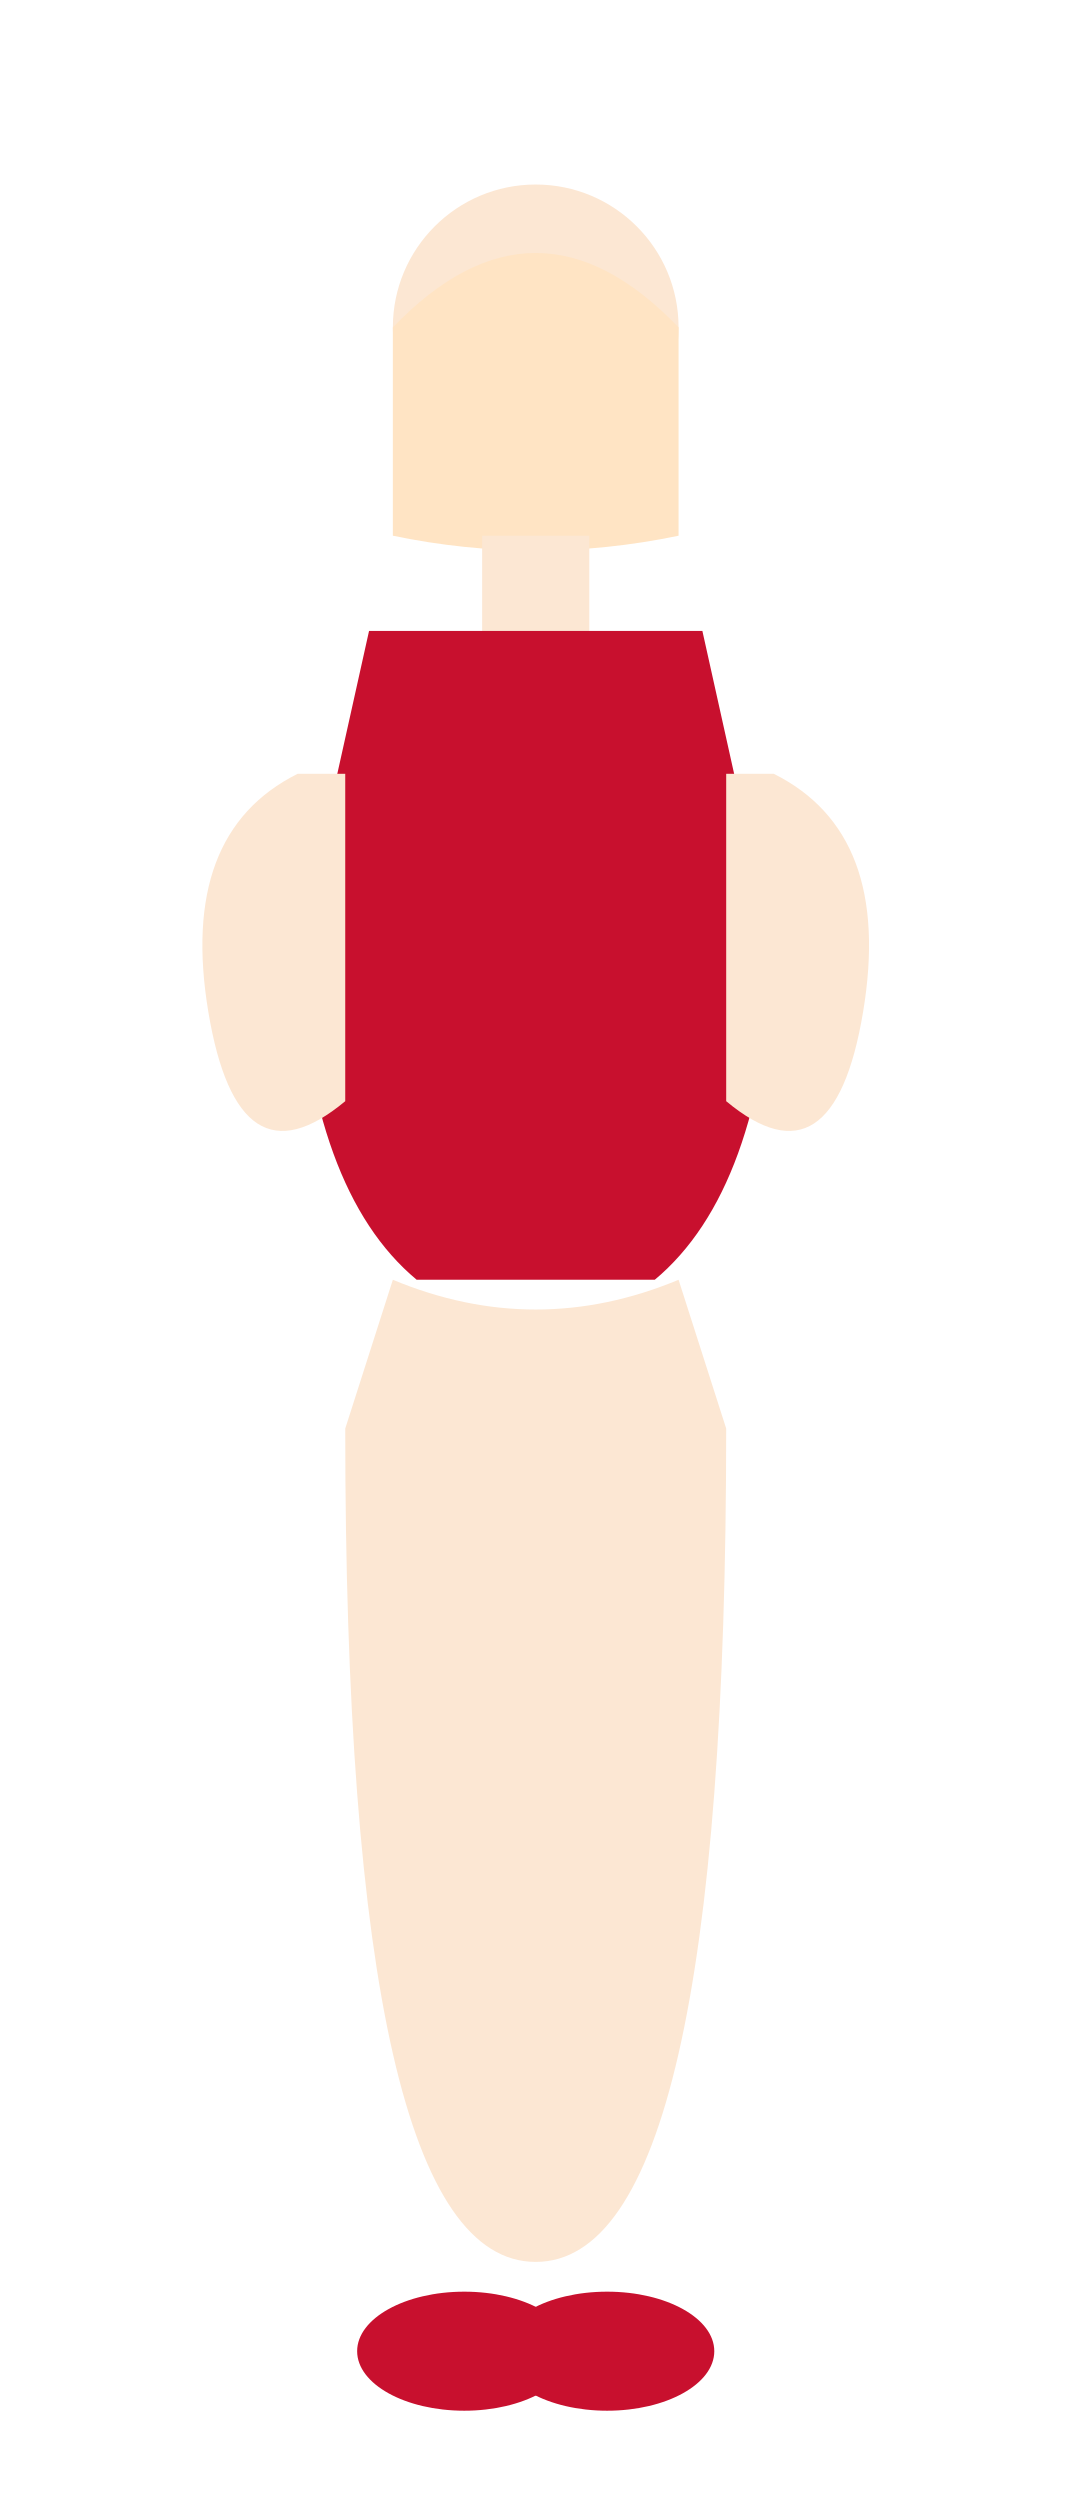
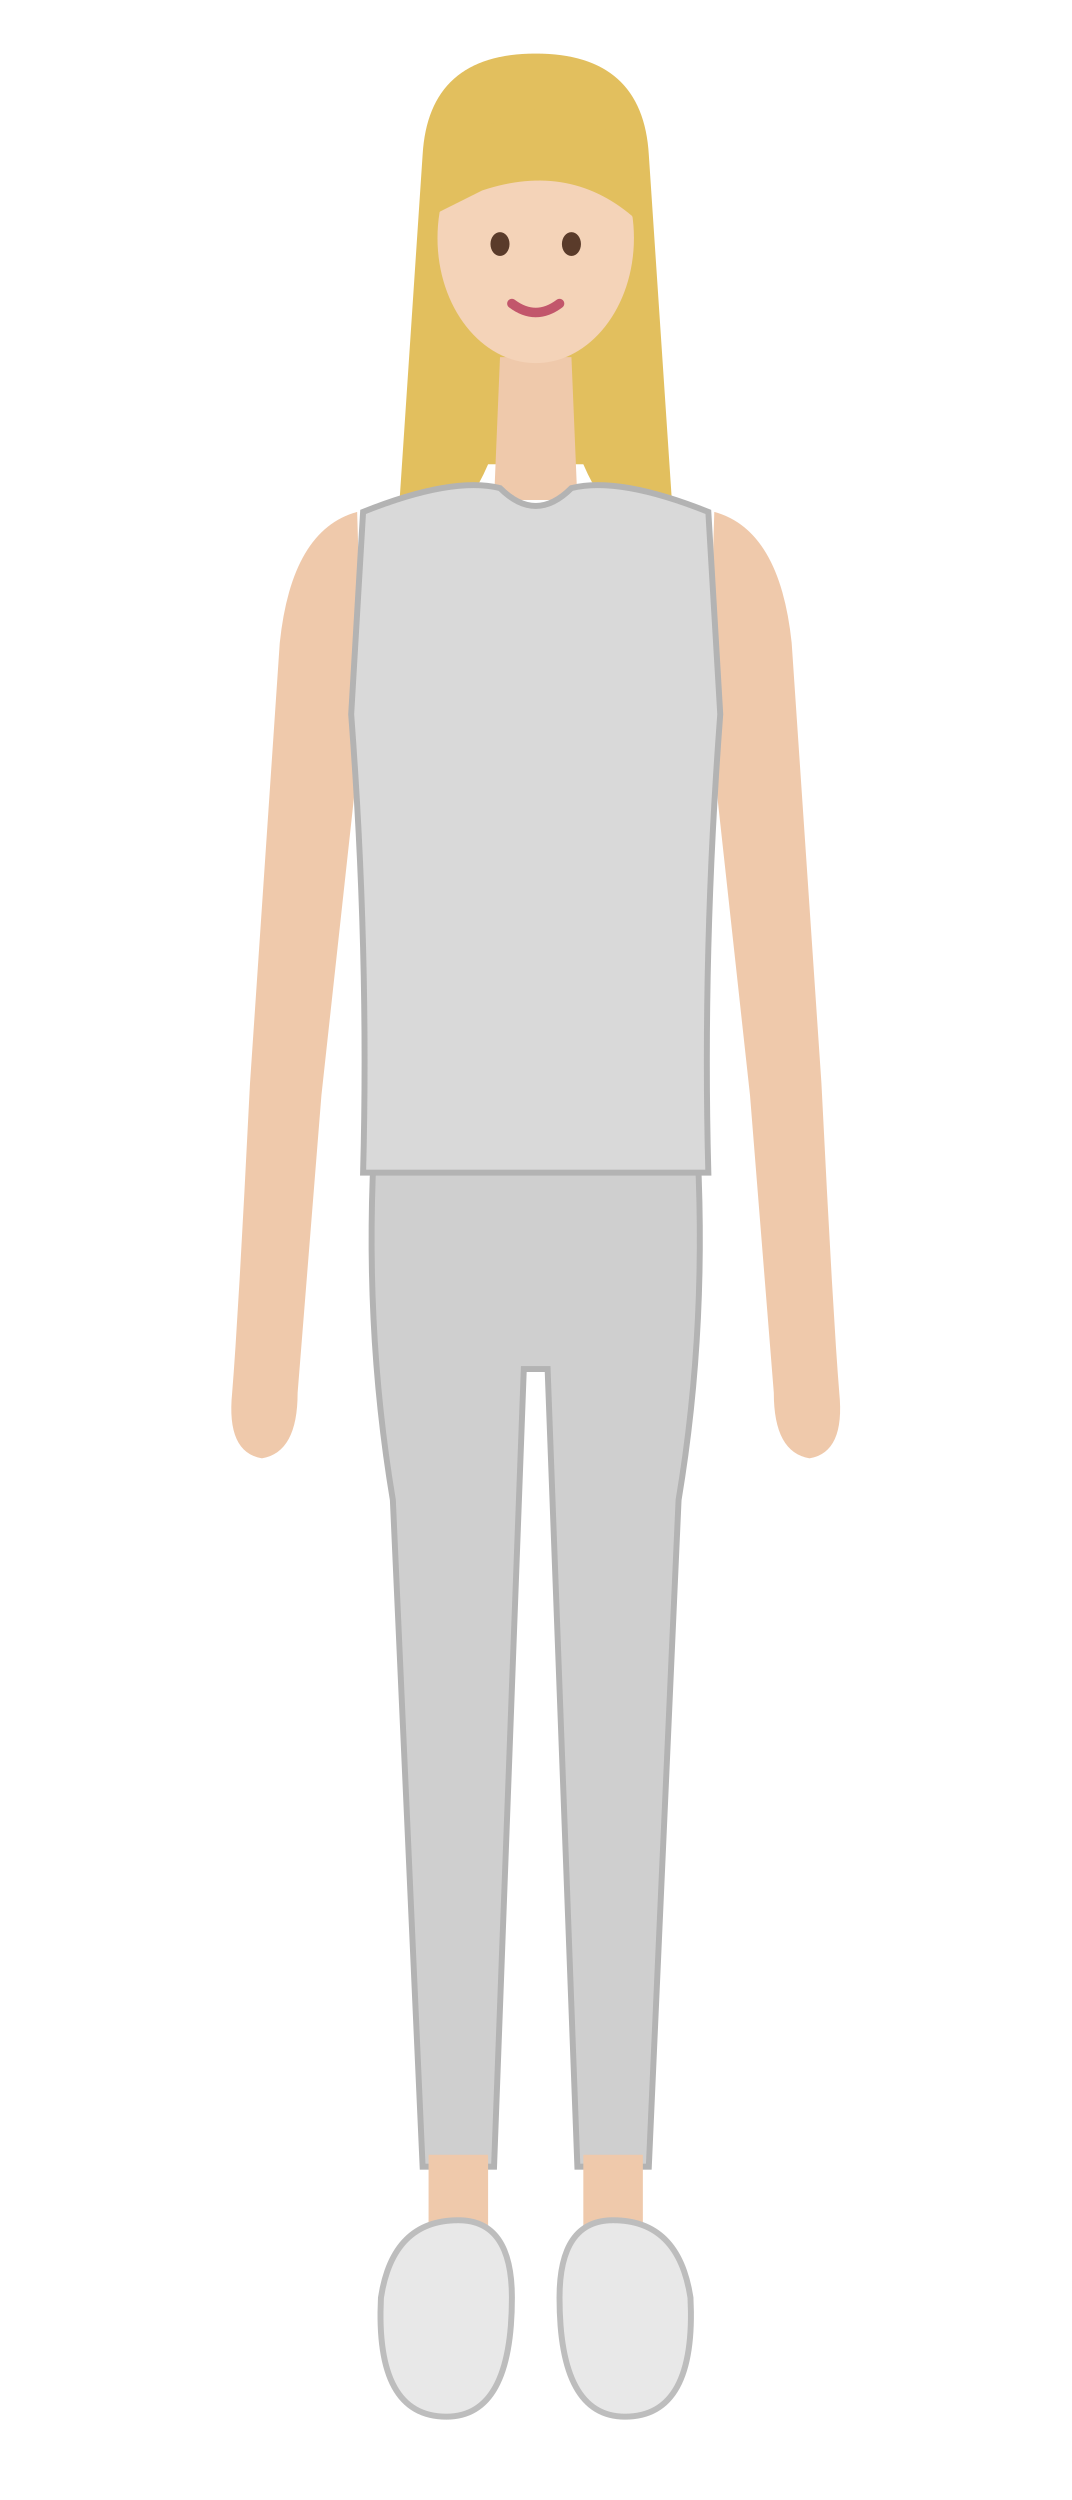
<svg xmlns="http://www.w3.org/2000/svg" viewBox="0 0 180 420" width="180" height="420">
-   <circle cx="90" cy="55" r="24" fill="#fce7d3" />
-   <path d="M66 55 Q90 30 114 55 V90 Q90 95 66 90 Z" fill="#ffe4c4" />
-   <rect x="81" y="90" width="18" height="16" fill="#fce7d3" />
-   <path d="M62 106 L50 160 Q52 200 70 215 L110 215 Q128 200 130 160 L118 106 Z" fill="#c8102e" />
-   <path d="M50 130 Q30 140 35 170 Q40 200 58 185 L58 130 Z" fill="#fce7d3" />
-   <path d="M130 130 Q150 140 145 170 Q140 200 122 185 L122 130 Z" fill="#fce7d3" />
-   <path d="M66 215 Q90 225 114 215 L122 240 Q122 380 90 380 Q58 380 58 240 Z" fill="#fce7d3" />
-   <ellipse cx="78" cy="395" rx="18" ry="10" fill="#c8102e" />
-   <ellipse cx="102" cy="395" rx="18" ry="10" fill="#c8102e" />
+   <path d="M71 26 Q72 9 90 9 Q108 9 109 26 L113 86 Q104 92 98 78 L82 78 Q76 92 67 86 Z" fill="#e2bf5e" />
+   <path d="M60 86 Q49 89 47 108 L42 182 Q40 222 39 234 Q38 244 44 245 Q50 244 50 234 L54 184 L61 120 Z" fill="#efc9ab" />
+   <path d="M120 86 Q131 89 133 108 L138 182 Q140 222 141 234 Q142 244 136 245 Q130 244 130 234 L126 184 L119 120 Z" fill="#efc9ab" />
+   <path d="M84 60 L96 60 L97 84 L83 84 Z" fill="#efc9ab" />
+   <ellipse cx="90" cy="40" rx="16.5" ry="21" fill="#f4d3b8" />
+   <path d="M73 36 Q77 18 94 18 Q107 21 107 37 Q96 27 81 32 Z" fill="#e2bf5e" />
+   <ellipse cx="84" cy="41" rx="1.6" ry="2" fill="#5a3b2a" />
+   <ellipse cx="96" cy="41" rx="1.6" ry="2" fill="#5a3b2a" />
+   <path d="M86 51 Q90 54 94 51" stroke="#c2566b" stroke-width="1.6" fill="none" stroke-linecap="round" />
+   <path d="M63 190 L117 190 Q119 222 114 252 L109 364 L97 364 L92 230 L88 230 L83 364 L71 364 L66 252 Q61 222 63 190 Z" fill="#cfcfcf" stroke="#b3b3b3" stroke-width="1" />
+   <rect x="72" y="362" width="10" height="12" fill="#efc9ab" />
+   <rect x="98" y="362" width="10" height="12" fill="#efc9ab" />
+   <path d="M61 86 Q76 80 84 82 Q90 88 96 82 Q104 80 119 86 L121 120 Q118 160 119 197 L61 197 Q62 160 59 120 Z" fill="#d9d9d9" stroke="#b3b3b3" stroke-width="1" />
+   <path d="M64 386 Q66 373 77 373 Q86 373 86 386 Q86 406 75 406 Q63 406 64 386 Z" fill="#e8e8e8" stroke="#bdbdbd" />
+   <path d="M94 386 Q94 373 103 373 Q114 373 116 386 Q117 406 105 406 Q94 406 94 386 Z" fill="#e8e8e8" stroke="#bdbdbd" />
</svg>
